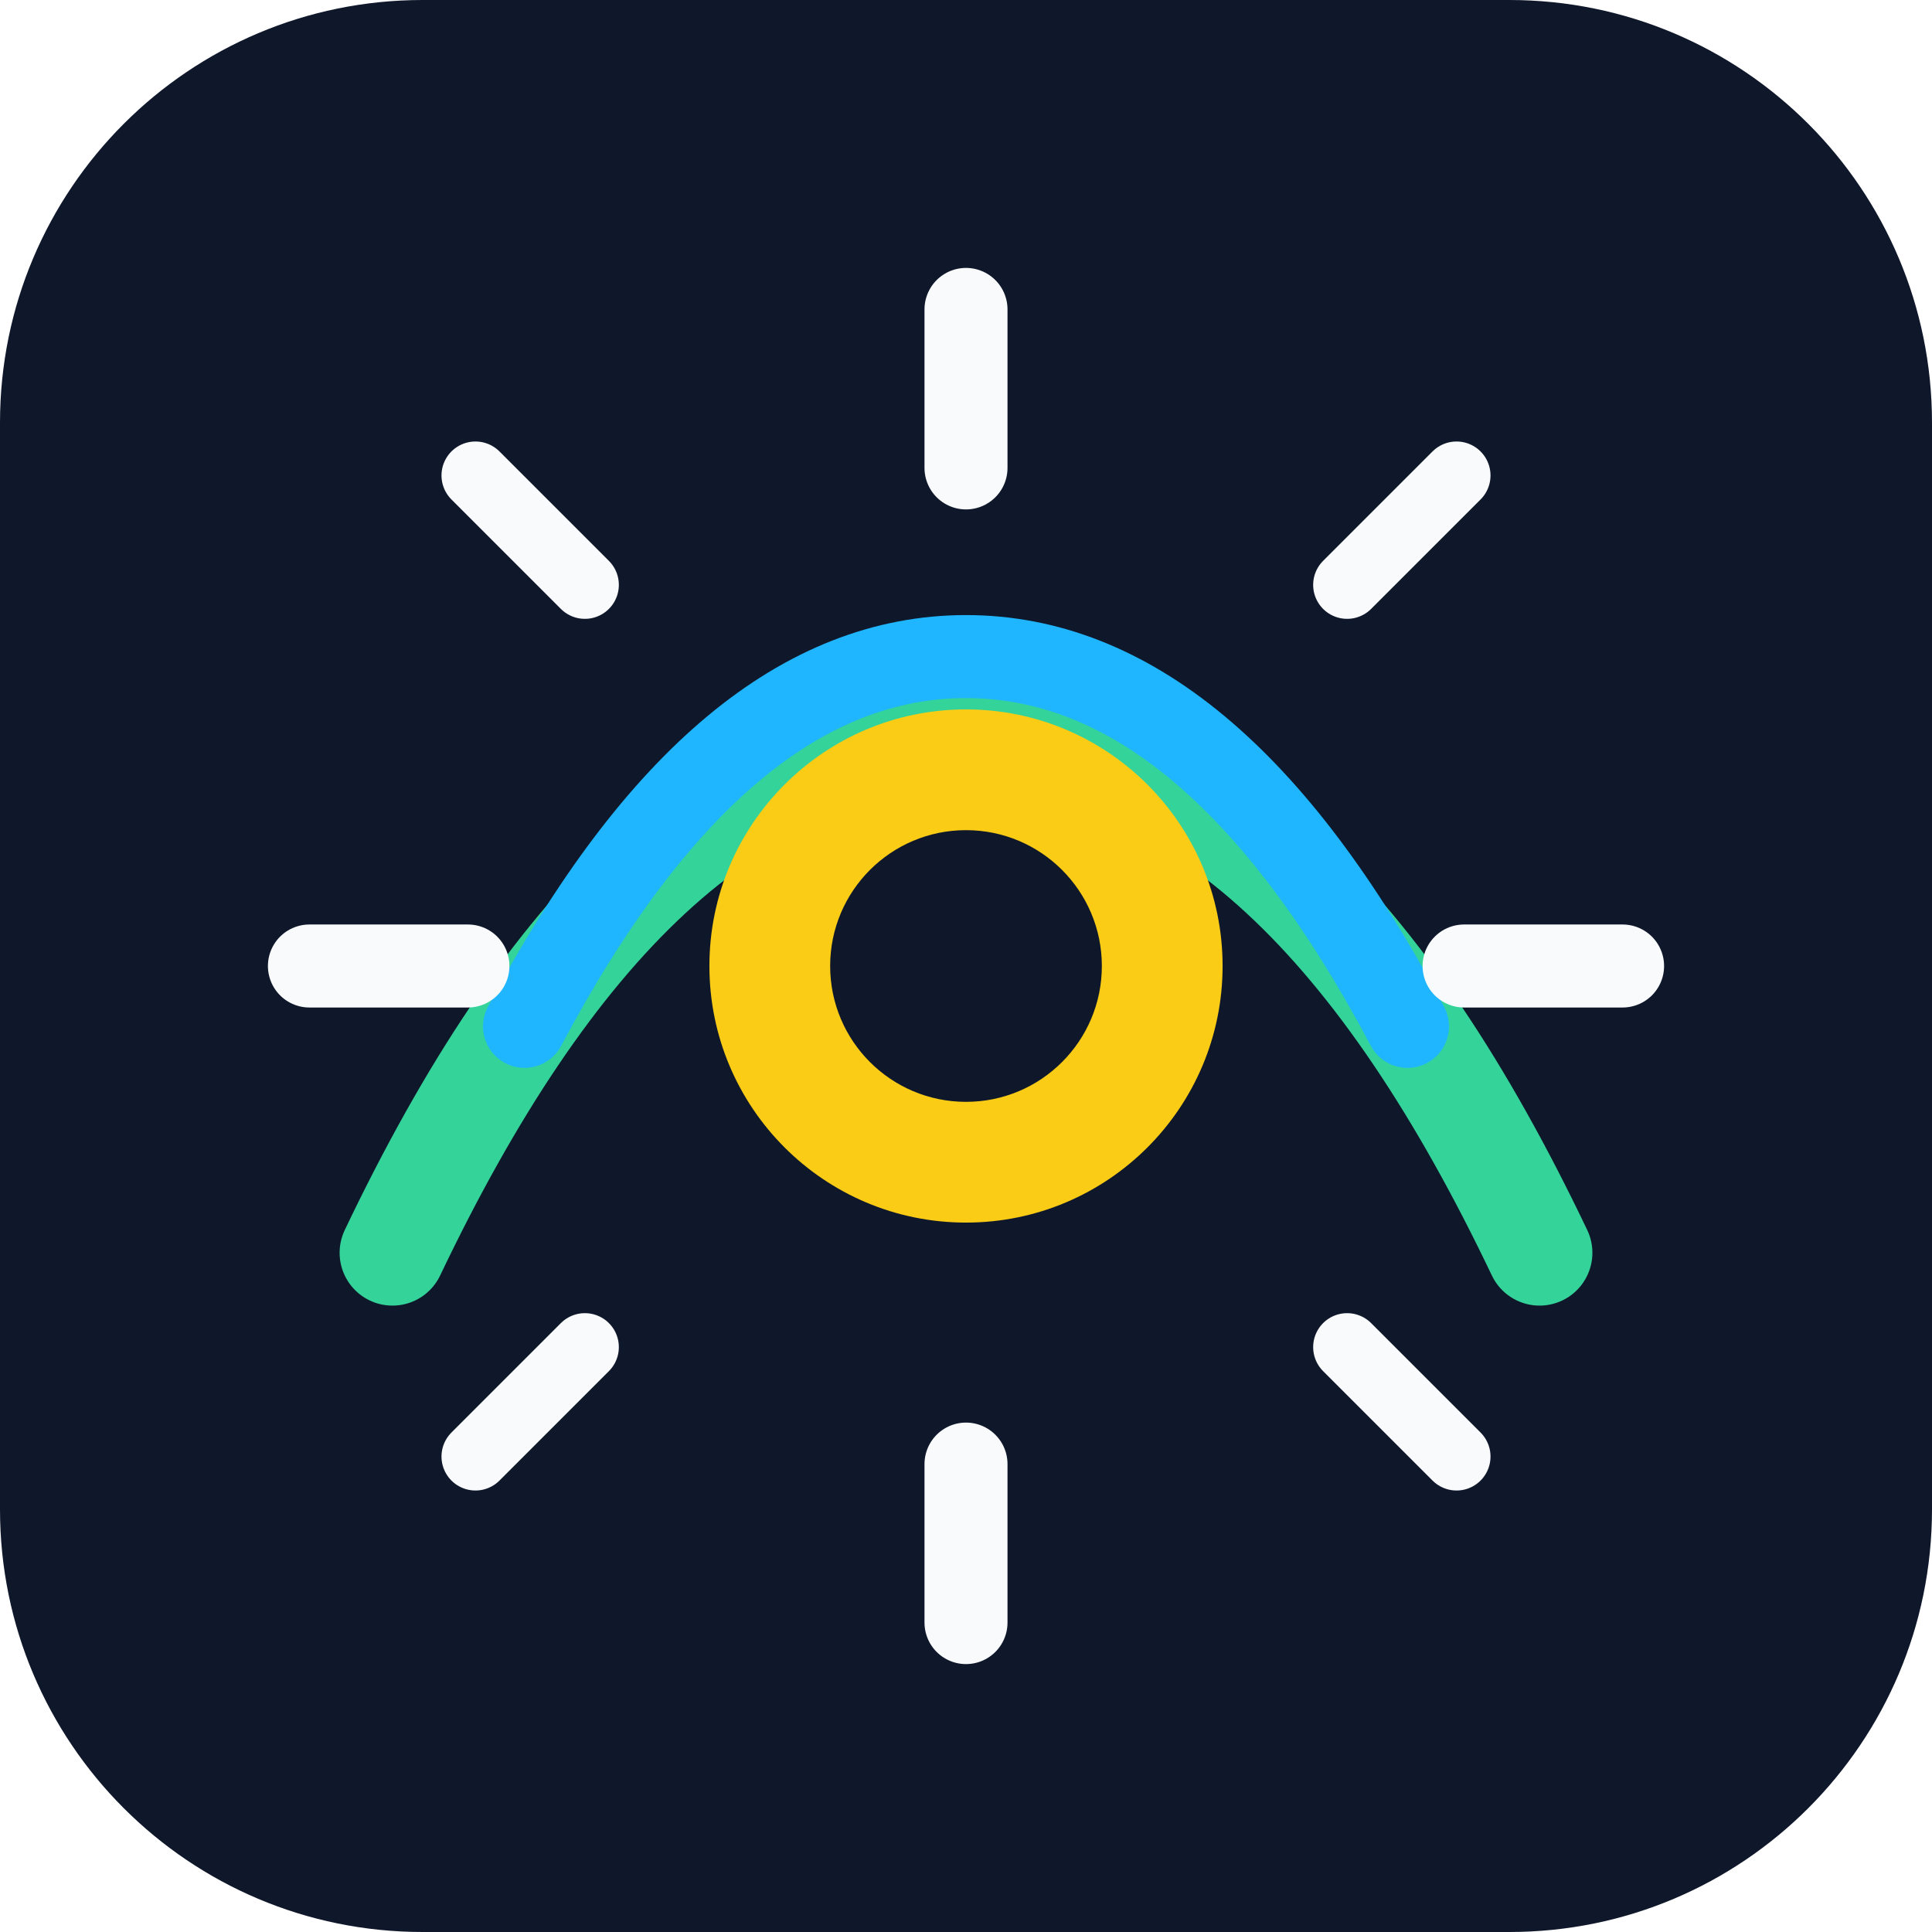
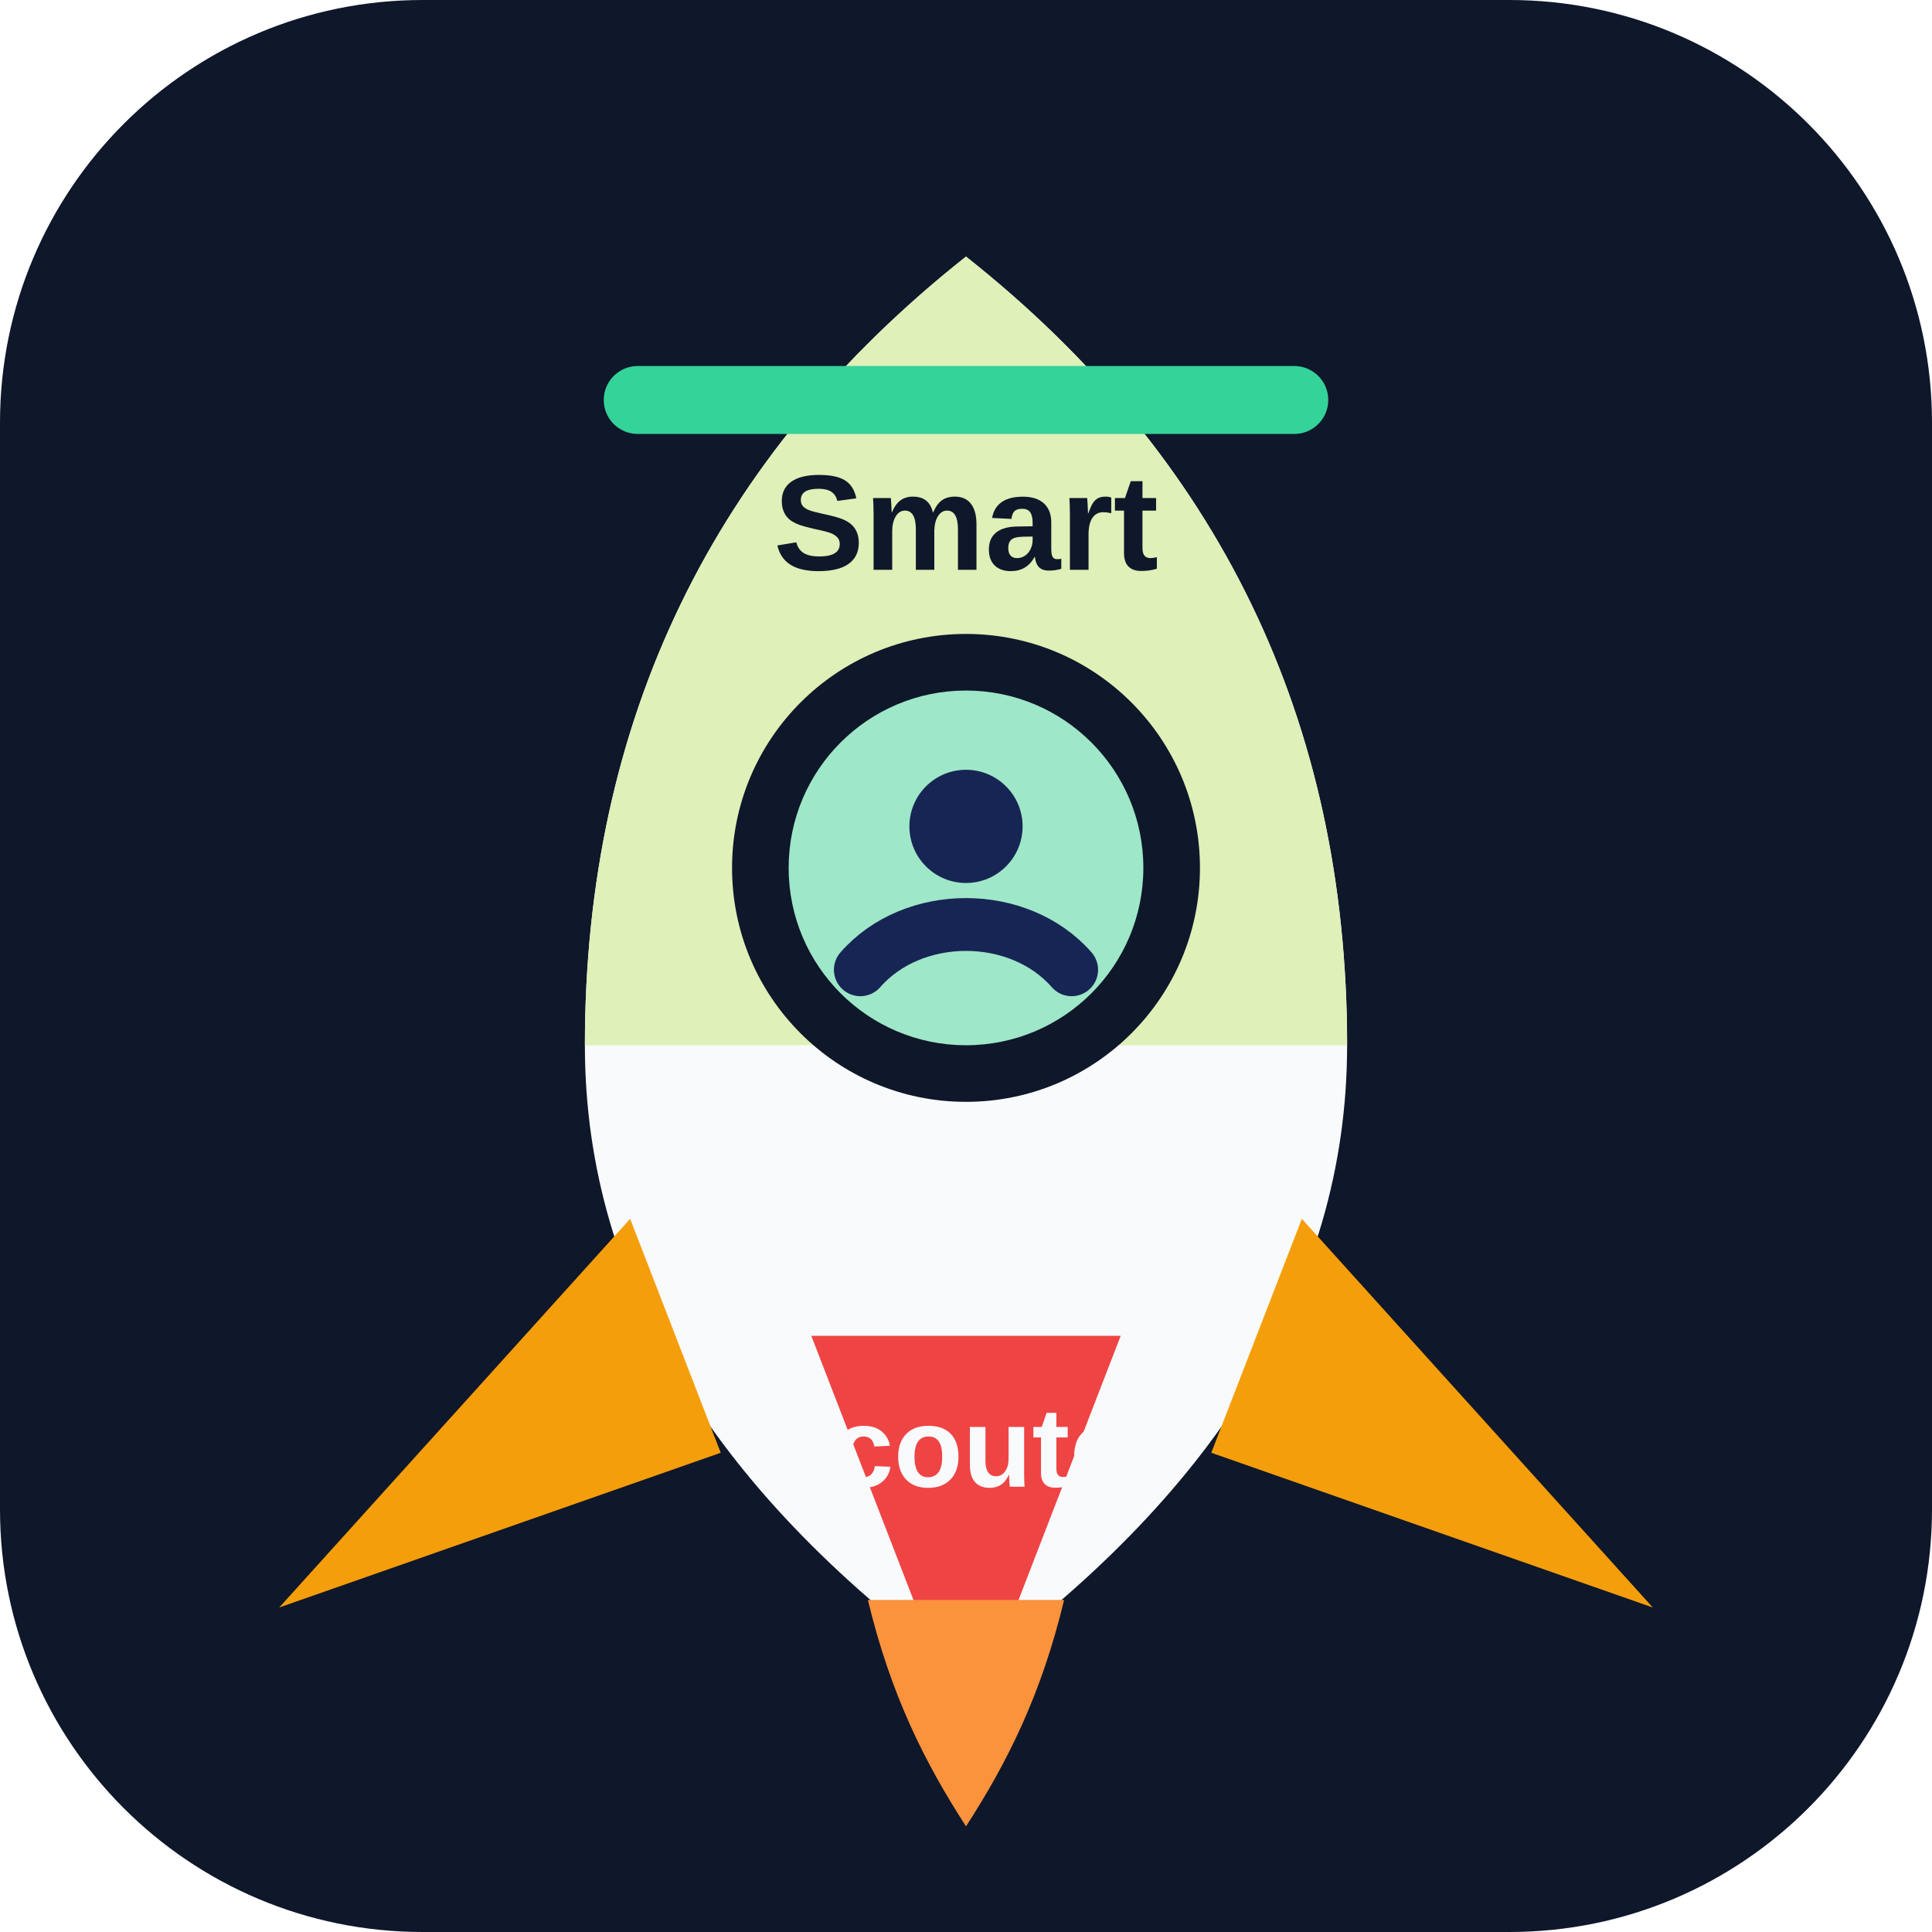
<svg xmlns="http://www.w3.org/2000/svg" width="512" height="512" viewBox="0 0 512 512" fill="none">
  <rect width="512" height="512" rx="112" fill="#0F172A" />
-   <path d="M104 332C145 246 194 196 256 196C318 196 367 246 408 332" stroke="#34D399" stroke-width="28" stroke-linecap="round" />
-   <path d="M139 272C174 206 213 174 256 174C299 174 338 206 373 272" stroke="#1FB6FF" stroke-width="22" stroke-linecap="round" />
-   <circle cx="256" cy="256" r="68" fill="#FACC15" />
-   <circle cx="256" cy="256" r="36" fill="#0F172A" />
-   <path d="M256 124V82" stroke="#F8FAFC" stroke-width="22" stroke-linecap="round" />
-   <path d="M256 430V388" stroke="#F8FAFC" stroke-width="22" stroke-linecap="round" />
-   <path d="M124 256H82" stroke="#F8FAFC" stroke-width="22" stroke-linecap="round" />
-   <path d="M430 256H388" stroke="#F8FAFC" stroke-width="22" stroke-linecap="round" />
-   <path d="M155 155L126 126" stroke="#F8FAFC" stroke-width="18" stroke-linecap="round" />
-   <path d="M386 386L357 357" stroke="#F8FAFC" stroke-width="18" stroke-linecap="round" />
-   <path d="M357 155L386 126" stroke="#F8FAFC" stroke-width="18" stroke-linecap="round" />
-   <path d="M126 386L155 357" stroke="#F8FAFC" stroke-width="18" stroke-linecap="round" />
+   <path d="M256 68C323 121 357 191 357 277C357 342 321 397 256 444C191 397 155 342 155 277C155 191 189 121 256 68Z" fill="#F8FAFC" />
+   <path d="M256 68C323 121 357 191 357 277H155C155 191 189 121 256 68Z" fill="#DFF0B8" />
+   <path d="M167 323L74 426L191 385" fill="#F59E0B" />
+   <path d="M345 323L438 426L321 385" fill="#F59E0B" />
+   <circle cx="256" cy="230" r="62" fill="#0F172A" />
+   <circle cx="256" cy="230" r="47" fill="#9EE7C8" />
+   <circle cx="256" cy="219" r="15" fill="#172554" />
+   <path d="M228 257C242 241 270 241 284 257" stroke="#172554" stroke-width="14" stroke-linecap="round" />
+   <path d="M215 354H297L256 460L215 354Z" fill="#EF4444" />
+   <path d="M230 424C236 449 245 467 256 484C267 467 276 449 282 424H230Z" fill="#FB923C" />
+   <path d="M169 106H343" stroke="#34D399" stroke-width="18" stroke-linecap="round" />
+   <text x="256" y="151" text-anchor="middle" font-family="Arial, Helvetica, sans-serif" font-size="36" font-weight="900" fill="#0F172A">Smart</text>
+   <text x="256" y="394" text-anchor="middle" font-family="Arial, Helvetica, sans-serif" font-size="30" font-weight="900" fill="#F8FAFC">Scouter</text>
</svg>
